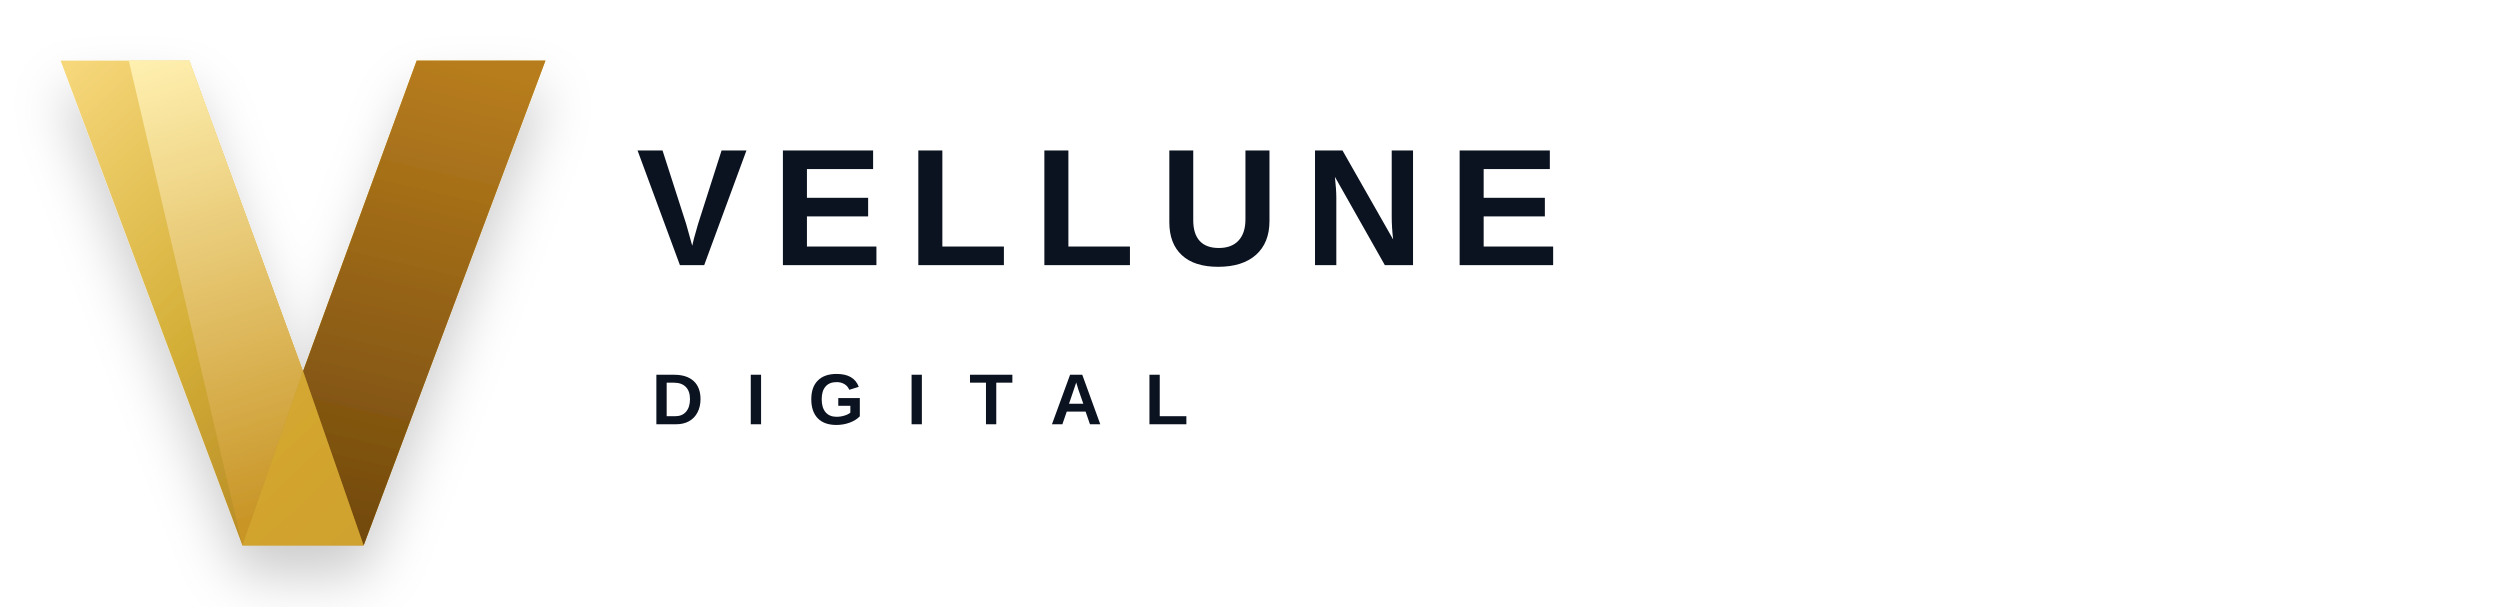
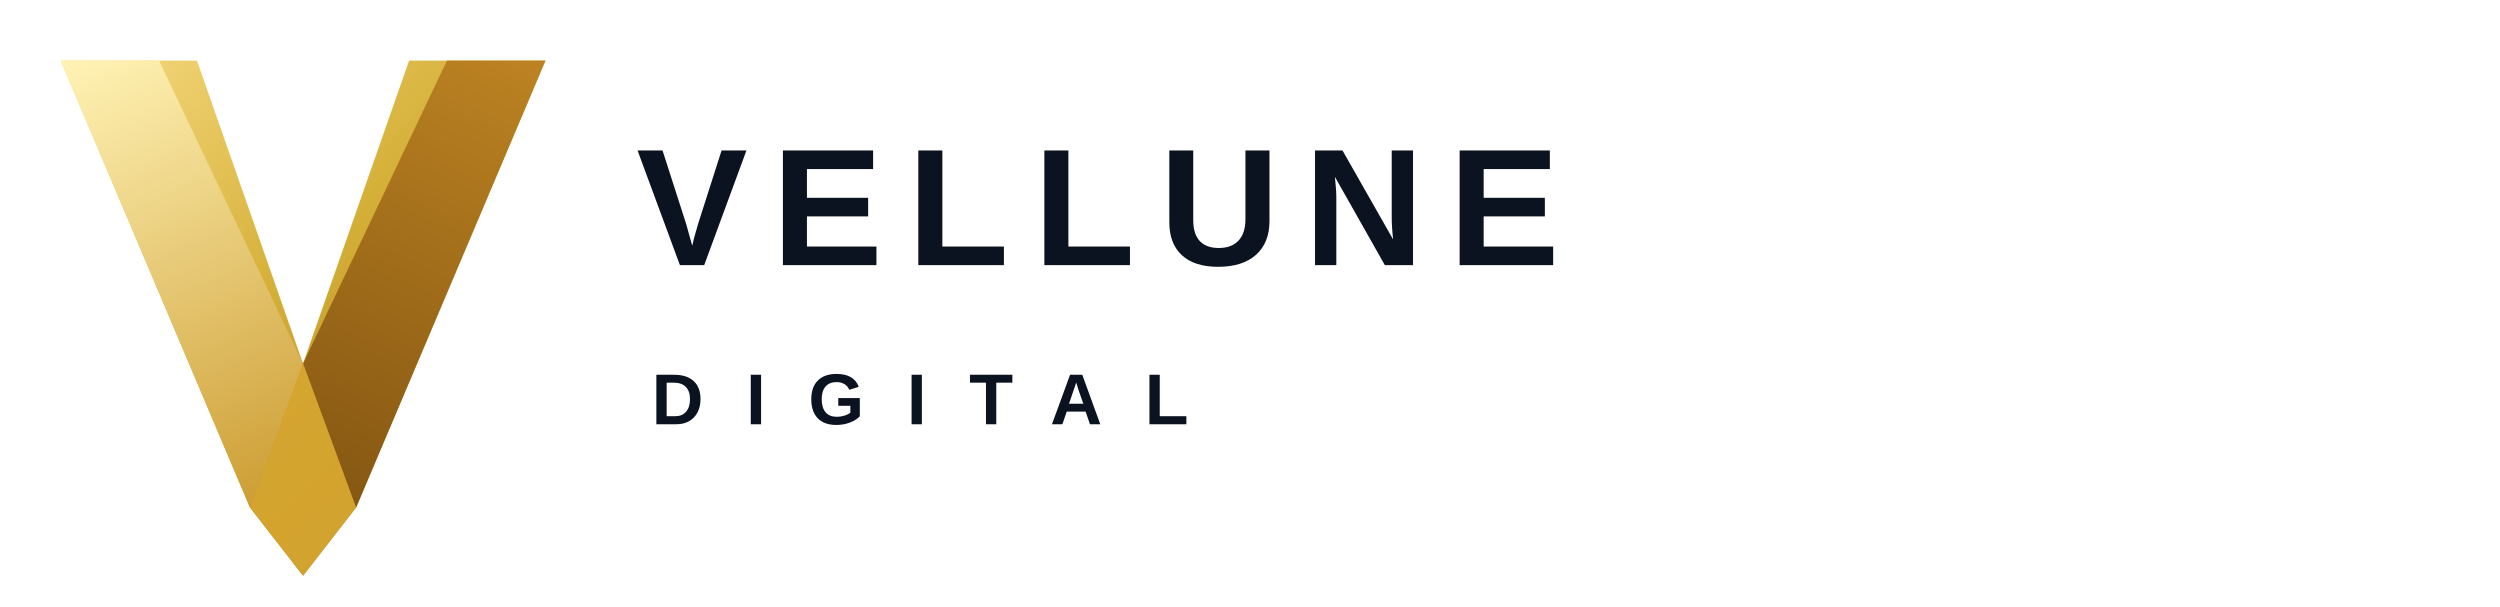
<svg xmlns="http://www.w3.org/2000/svg" viewBox="0 0 330 80" role="img" aria-labelledby="title desc" preserveAspectRatio="xMinYMid meet">
  <defs>
-     <linearGradient id="gold" x1="10" y1="8" x2="70" y2="72" gradientUnits="userSpaceOnUse">
-       <stop offset="0" stop-color="#F6D77A" />
-       <stop offset=".42" stop-color="#D4AF37" />
-       <stop offset="1" stop-color="#9B6817" />
+     <linearGradient id="gold" x1="8" y1="8" x2="72" y2="76" gradientUnits="userSpaceOnUse">
+       <stop offset="0" stop-color="#F7DB82" />
+       <stop offset=".45" stop-color="#D4AF37" />
+       <stop offset="1" stop-color="#A46C18" />
    </linearGradient>
-     <linearGradient id="goldLight" x1="18" y1="8" x2="37" y2="67" gradientUnits="userSpaceOnUse">
-       <stop offset="0" stop-color="#FFF0B0" />
-       <stop offset="1" stop-color="#C99628" />
+     <linearGradient id="goldLeft" x1="10" y1="8" x2="38" y2="72" gradientUnits="userSpaceOnUse">
+       <stop offset="0" stop-color="#FFF2B4" />
+       <stop offset="1" stop-color="#C89527" />
    </linearGradient>
-     <linearGradient id="goldDeep" x1="58" y1="8" x2="43" y2="72" gradientUnits="userSpaceOnUse">
-       <stop offset="0" stop-color="#B77C1D" />
-       <stop offset="1" stop-color="#70480D" />
+     <linearGradient id="goldRight" x1="70" y1="8" x2="42" y2="72" gradientUnits="userSpaceOnUse">
+       <stop offset="0" stop-color="#BC8222" />
+       <stop offset="1" stop-color="#805311" />
    </linearGradient>
-     <filter id="shadow" x="-25%" y="-25%" width="150%" height="170%">
-       <feDropShadow dx="0" dy="4" stdDeviation="3.5" flood-color="#000" flood-opacity=".2" />
-     </filter>
  </defs>
-   <g filter="url(#shadow)">
-     <path d="M8 8H25L40 49L55 8H72L48 72H32L8 8Z" fill="url(#gold)" />
-     <path d="M8 8H25L40 49L32 72L17 8H8Z" fill="url(#goldLight)" />
-     <path d="M55 8H72L48 72L40 49L55 8Z" fill="url(#goldDeep)" />
-     <path d="M32 72L40 49L48 72Z" fill="#D8AA31" opacity=".78" />
+   <g>
+     <path d="M8 8H26L40 48L54 8H72L47 67L40 76L33 67L8 8Z" fill="url(#gold)" />
+     <path d="M8 8H21L40 48L33 67L8 8Z" fill="url(#goldLeft)" />
+     <path d="M59 8H72L47 67L40 48L59 8Z" fill="url(#goldRight)" />
+     <path d="M33 67L40 48L47 67L40 76Z" fill="#D5A52F" opacity=".9" />
  </g>
  <text x="84" y="35" fill="#0B1220" font-family="Sora,Manrope,Arial,sans-serif" font-size="22" font-weight="600" letter-spacing="3.2">VELLUNE</text>
  <text x="86" y="56" fill="#0B1220" font-family="Manrope,Arial,sans-serif" font-size="9.5" font-weight="600" letter-spacing="5.6">DIGITAL</text>
</svg>
